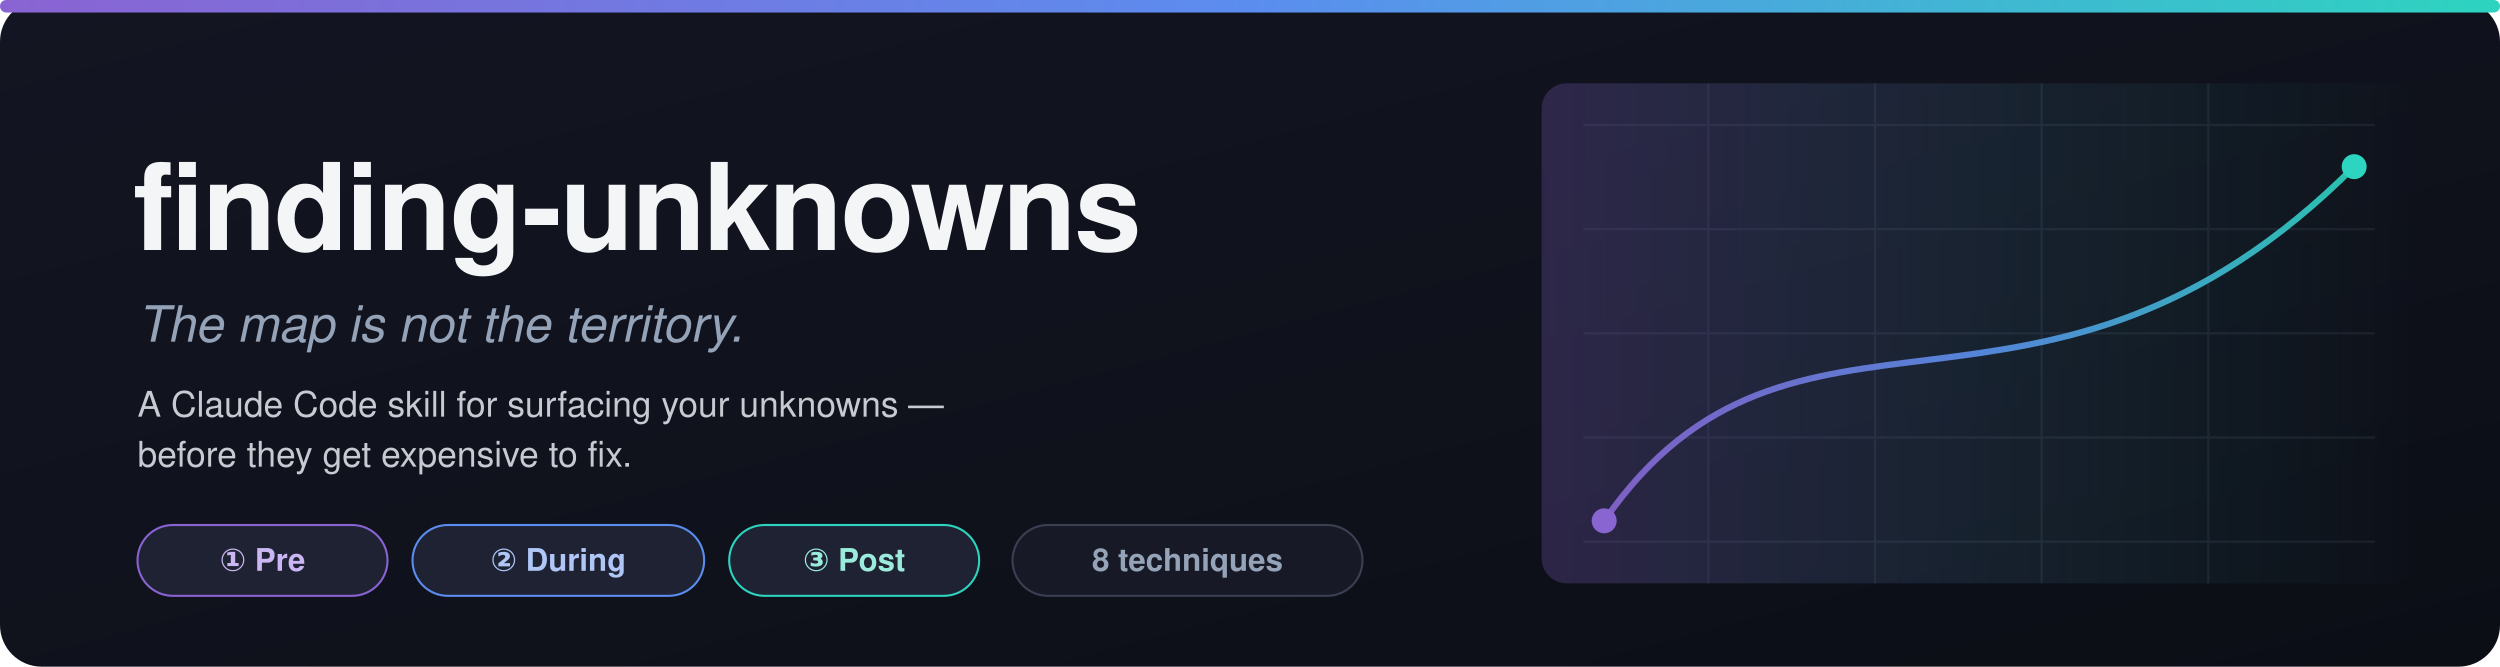
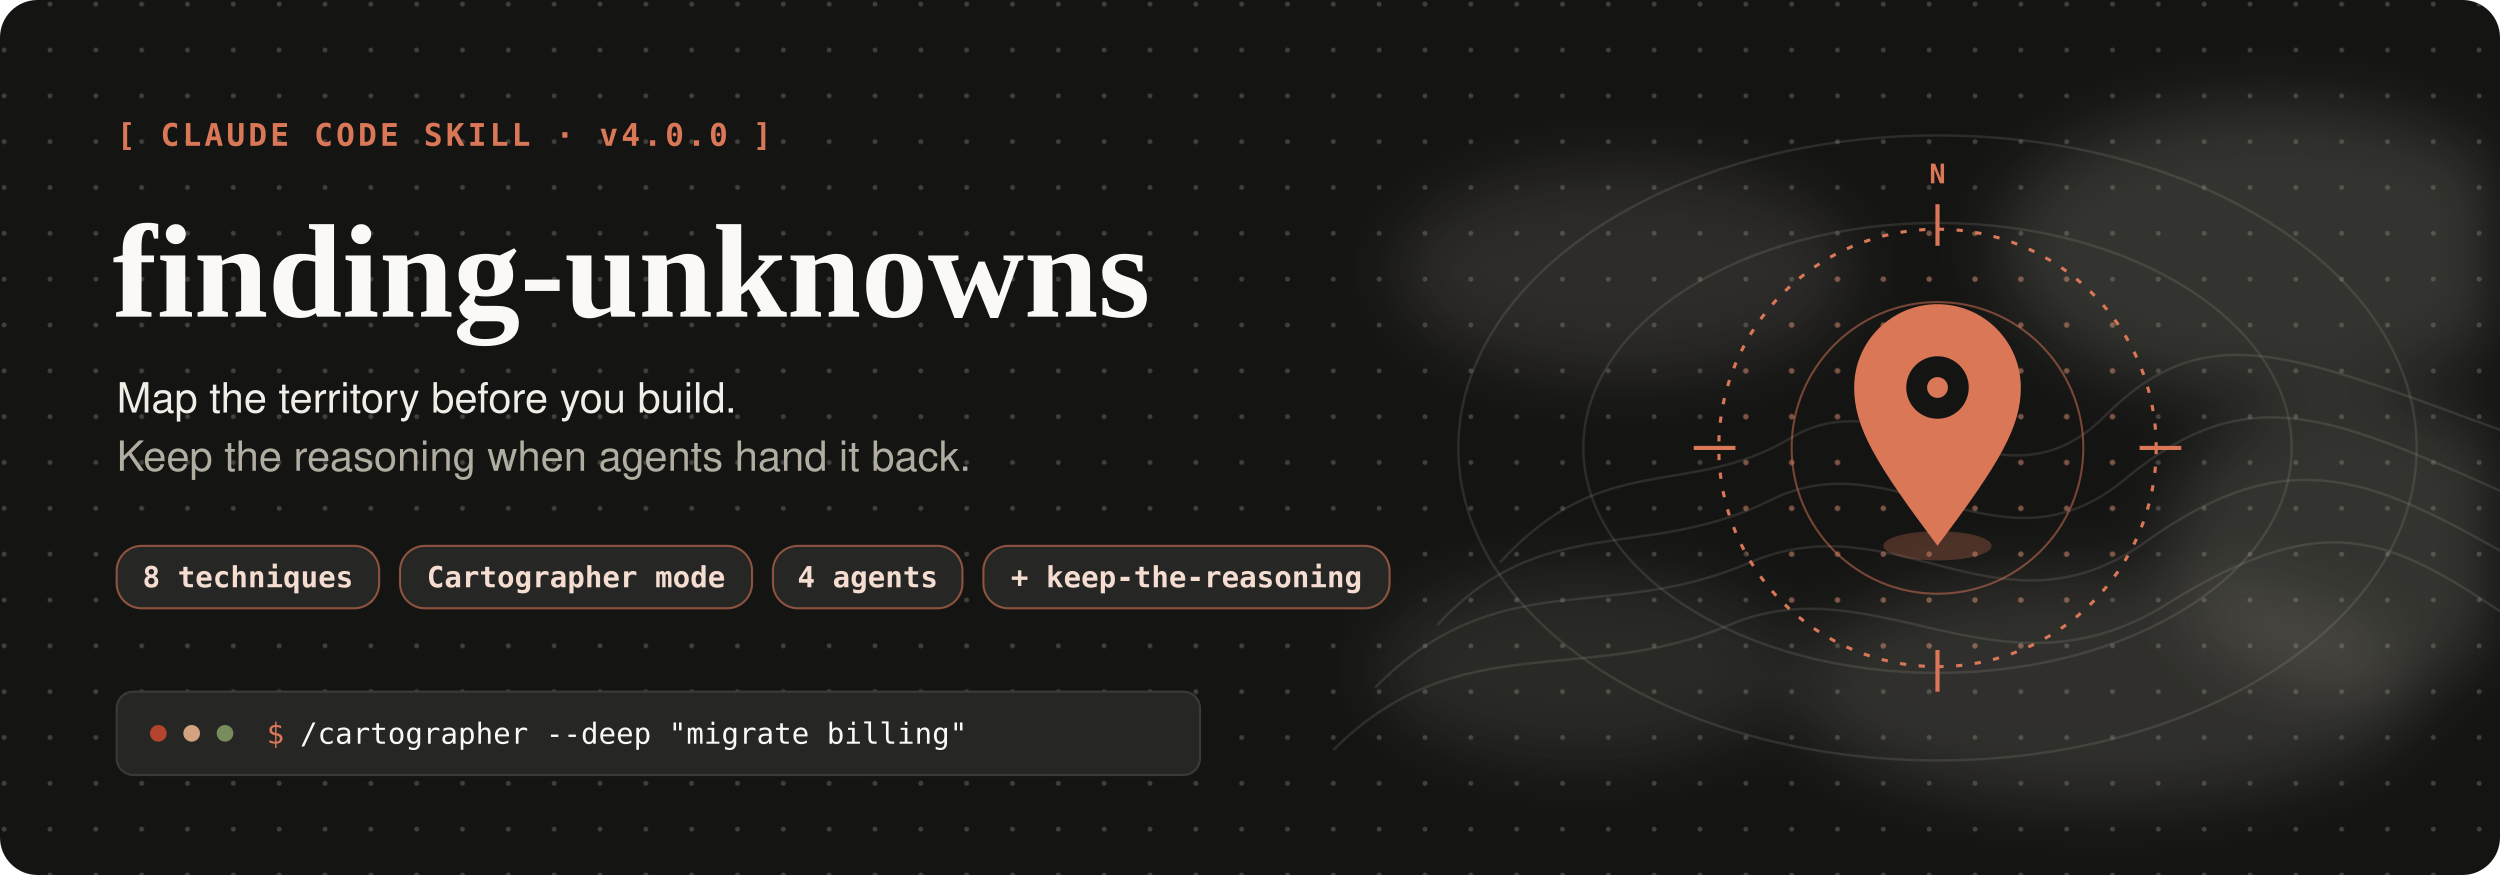
- <svg xmlns="http://www.w3.org/2000/svg" width="1200" height="320" viewBox="0 0 1200 320" font-family="'Segoe UI',Helvetica,Arial,sans-serif">
+ <svg xmlns="http://www.w3.org/2000/svg" width="1200" height="420" viewBox="0 0 1200 420" role="img" aria-labelledby="t d">
  <defs>
-     <linearGradient id="bg" x1="0" y1="0" x2="1" y2="1">
-       <stop offset="0" stop-color="#131622" />
-       <stop offset="1" stop-color="#0C0E16" />
-     </linearGradient>
-     <linearGradient id="accent" x1="0" y1="0" x2="1" y2="0">
-       <stop offset="0" stop-color="#8A63D2" />
-       <stop offset="0.5" stop-color="#5B8DEF" />
-       <stop offset="1" stop-color="#2DD4BF" />
-     </linearGradient>
-     <linearGradient id="fade" x1="0" y1="0" x2="1" y2="0">
-       <stop offset="0" stop-color="#8A63D2" stop-opacity="0.25" />
-       <stop offset="1" stop-color="#2DD4BF" stop-opacity="0" />
-     </linearGradient>
+     <pattern id="dots" width="22" height="22" patternUnits="userSpaceOnUse">
+       <circle cx="2" cy="2" r="1.2" fill="#B1ADA1" opacity="0.28" />
+     </pattern>
+     <pattern id="dotsb" width="22" height="22" patternUnits="userSpaceOnUse">
+       <circle cx="2" cy="2" r="1.4" fill="#D97757" opacity="0.75" />
+     </pattern>
+     <filter id="fog" x="-30%" y="-30%" width="160%" height="160%">
+       <feGaussianBlur stdDeviation="16" />
+     </filter>
+     <clipPath id="clr">
+       <circle cx="930" cy="215" r="105" />
+     </clipPath>
+     <clipPath id="frame">
+       <rect width="1200" height="420" rx="18" />
+     </clipPath>
  </defs>
-   <rect width="1200" height="320" rx="20" fill="url(#bg)" />
-   <rect x="0" y="0" width="1200" height="6" rx="3" fill="url(#accent)" />
-   <g stroke="#2A2E3D" stroke-width="1" opacity="0.5">
-     <path d="M760 60 L1140 60 M760 110 L1140 110 M760 160 L1140 160 M760 210 L1140 210 M760 260 L1140 260" />
-     <path d="M820 40 L820 280 M900 40 L900 280 M980 40 L980 280 M1060 40 L1060 280" />
+   <rect width="1200" height="420" rx="18" fill="#141413" />
+   <g clip-path="url(#frame)">
+     <rect width="1200" height="420" fill="url(#dots)" />
+     <g fill="none" stroke="#B1ADA1" stroke-opacity="0.16" stroke-width="1.2">
+       <path d="M640 360C700 300 760 330 830 300S960 340 1040 290S1150 260 1210 300" />
+       <path d="M660 330C720 270 770 300 840 270S960 310 1030 260S1140 230 1210 270" />
+       <path d="M690 300C740 245 790 270 850 240S960 280 1020 230S1120 200 1210 240" />
+       <path d="M720 270C770 215 810 240 860 210S960 250 1010 200S1100 170 1210 210" />
+       <ellipse cx="930" cy="215" rx="230" ry="150" />
+       <ellipse cx="930" cy="215" rx="170" ry="108" />
+     </g>
+     <g clip-path="url(#clr)">
+       <rect x="800" y="100" width="260" height="230" fill="url(#dotsb)" opacity="0.5" />
+     </g>
+     <g filter="url(#fog)" fill="#B1ADA1">
+       <ellipse cx="1090" cy="120" rx="130" ry="70" opacity="0.2" />
+       <ellipse cx="1010" cy="330" rx="150" ry="55" opacity="0.18" />
+       <ellipse cx="780" cy="130" rx="110" ry="50" opacity="0.16" />
+       <ellipse cx="1130" cy="260" rx="90" ry="70" opacity="0.2" />
+       <ellipse cx="760" cy="320" rx="100" ry="45" opacity="0.14" />
+     </g>
+     <circle cx="930" cy="215" r="105" fill="none" stroke="#D97757" stroke-width="1.5" stroke-dasharray="3 6" />
+     <circle cx="930" cy="215" r="70" fill="none" stroke="#D97757" stroke-opacity="0.5" stroke-width="1" />
+     <g stroke="#D97757" stroke-width="2">
+       <path d="M930 98V118M930 312V332M813 215H833M1027 215H1047" />
+     </g>
+     <g font-family="ui-monospace, SFMono-Regular, Menlo, Consolas, monospace" font-size="13" font-weight="700" fill="#D97757" text-anchor="middle">
+       <text x="930" y="88">N</text>
+     </g>
+     <ellipse cx="930" cy="262" rx="26" ry="7" fill="#D97757" opacity="0.28" />
+     <path d="M930 262C900 222 890 205 890 186a40 40 0 0 1 80 0c0 19-10 36-40 76z" fill="#D97757" />
+     <circle cx="930" cy="186" r="15" fill="#141413" />
+     <circle cx="930" cy="186" r="5" fill="#D97757" />
  </g>
-   <path d="M770 250 C860 120, 980 230, 1130 80" fill="none" stroke="url(#accent)" stroke-width="3" stroke-linecap="round" opacity="0.9" />
-   <circle cx="770" cy="250" r="6" fill="#8A63D2" />
-   <circle cx="1130" cy="80" r="6" fill="#2DD4BF" />
-   <rect x="740" y="40" width="420" height="240" rx="12" fill="url(#fade)" />
-   <text x="64" y="120" font-size="58" font-weight="700" fill="#F4F5F7" letter-spacing="-1">finding-unknowns</text>
-   <text x="66" y="164" font-size="24" fill="#94A3B8" font-style="italic">The map is not the territory.</text>
-   <text x="66" y="200" font-size="17" fill="#C7CAD1">A Claude Code skill for surfacing your unknowns —</text>
-   <text x="66" y="224" font-size="17" fill="#C7CAD1">before they get expensive to fix.</text>
-   <g font-size="15" font-weight="600">
-     <rect x="66" y="252" width="120" height="34" rx="17" fill="#1E2233" stroke="#8A63D2" />
-     <text x="126" y="274" fill="#C9B6F2" text-anchor="middle">① Pre</text>
-     <rect x="198" y="252" width="140" height="34" rx="17" fill="#1E2233" stroke="#5B8DEF" />
-     <text x="268" y="274" fill="#AFC6F6" text-anchor="middle">② During</text>
-     <rect x="350" y="252" width="120" height="34" rx="17" fill="#1E2233" stroke="#2DD4BF" />
-     <text x="410" y="274" fill="#9BEBDD" text-anchor="middle">③ Post</text>
-     <rect x="486" y="252" width="168" height="34" rx="17" fill="#171A26" stroke="#3A3F52" />
-     <text x="570" y="274" fill="#94A3B8" text-anchor="middle">8 techniques</text>
-   </g>
+   <text x="56" y="70" font-family="ui-monospace, SFMono-Regular, Menlo, Consolas, monospace" font-size="15" font-weight="700" fill="#D97757" letter-spacing="1.5">[ CLAUDE CODE SKILL · v4.0.0 ]</text>
+   <text x="54" y="152" font-family="Georgia, 'Times New Roman', serif" font-size="64" font-weight="700" fill="#FAF9F5">finding-unknowns</text>
+   <text x="56" y="198" font-family="-apple-system, 'Segoe UI', Helvetica, Arial, sans-serif" font-size="20" fill="#F0EEE6">Map the territory before you build.</text>
+   <text x="56" y="226" font-family="-apple-system, 'Segoe UI', Helvetica, Arial, sans-serif" font-size="20" fill="#B1ADA1">Keep the reasoning when agents hand it back.</text>
+   <rect x="56" y="262" width="126" height="30" rx="12" fill="#262624" stroke="#D97757" stroke-opacity="0.6" />
+   <text x="119.0" y="281.9" font-family="ui-monospace, SFMono-Regular, Menlo, Consolas, monospace" font-size="14" font-weight="700" fill="#F5DDD1" text-anchor="middle">8 techniques</text>
+   <rect x="192" y="262" width="169" height="30" rx="12" fill="#262624" stroke="#D97757" stroke-opacity="0.6" />
+   <text x="276.5" y="281.9" font-family="ui-monospace, SFMono-Regular, Menlo, Consolas, monospace" font-size="14" font-weight="700" fill="#F5DDD1" text-anchor="middle">Cartographer mode</text>
+   <rect x="371" y="262" width="91" height="30" rx="12" fill="#262624" stroke="#D97757" stroke-opacity="0.6" />
+   <text x="416.5" y="281.9" font-family="ui-monospace, SFMono-Regular, Menlo, Consolas, monospace" font-size="14" font-weight="700" fill="#F5DDD1" text-anchor="middle">4 agents</text>
+   <rect x="472" y="262" width="195" height="30" rx="12" fill="#262624" stroke="#D97757" stroke-opacity="0.6" />
+   <text x="569.5" y="281.9" font-family="ui-monospace, SFMono-Regular, Menlo, Consolas, monospace" font-size="14" font-weight="700" fill="#F5DDD1" text-anchor="middle">+ keep-the-reasoning</text>
+   <rect x="56" y="332" width="520" height="40" rx="8" fill="#262624" stroke="#3a3a37" />
+   <circle cx="76" cy="352" r="4" fill="#B5442E" />
+   <circle cx="92" cy="352" r="4" fill="#D4A27F" />
+   <circle cx="108" cy="352" r="4" fill="#788C5D" />
+   <text x="128" y="357" font-family="ui-monospace, SFMono-Regular, Menlo, Consolas, monospace" font-size="14" fill="#D97757">$</text>
+   <text x="144" y="357" font-family="ui-monospace, SFMono-Regular, Menlo, Consolas, monospace" font-size="14" fill="#FAF9F5">/cartographer --deep "migrate billing"</text>
</svg>
